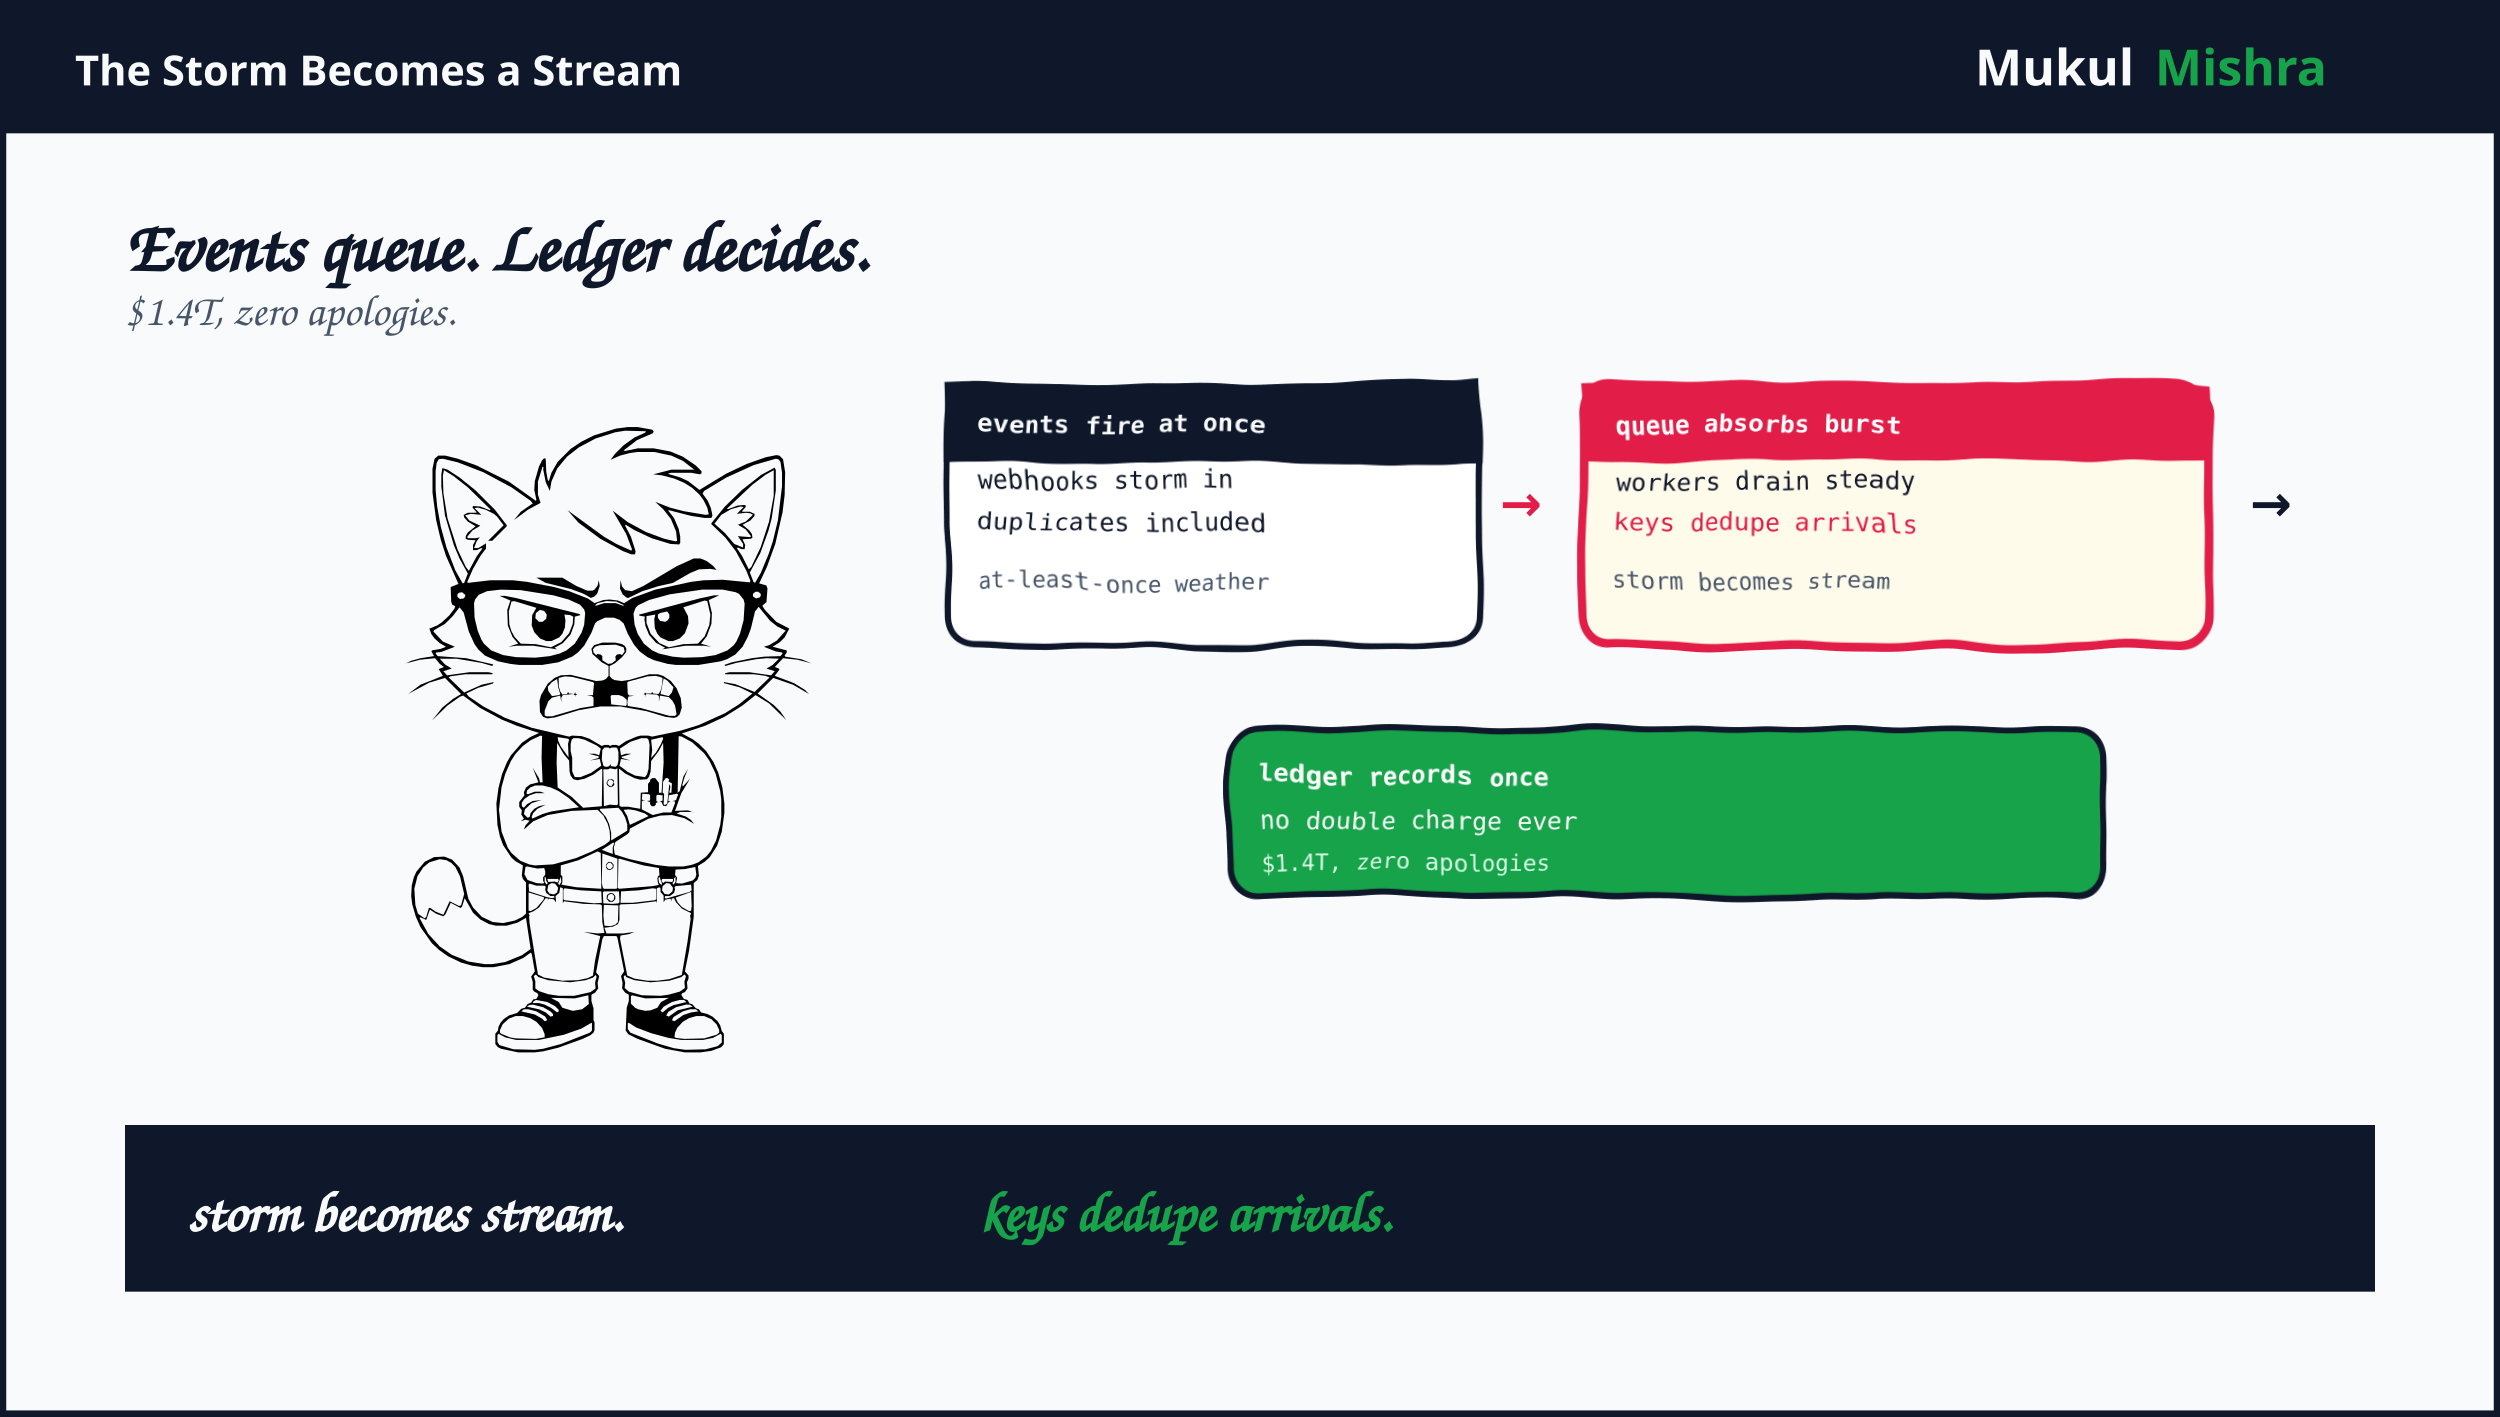
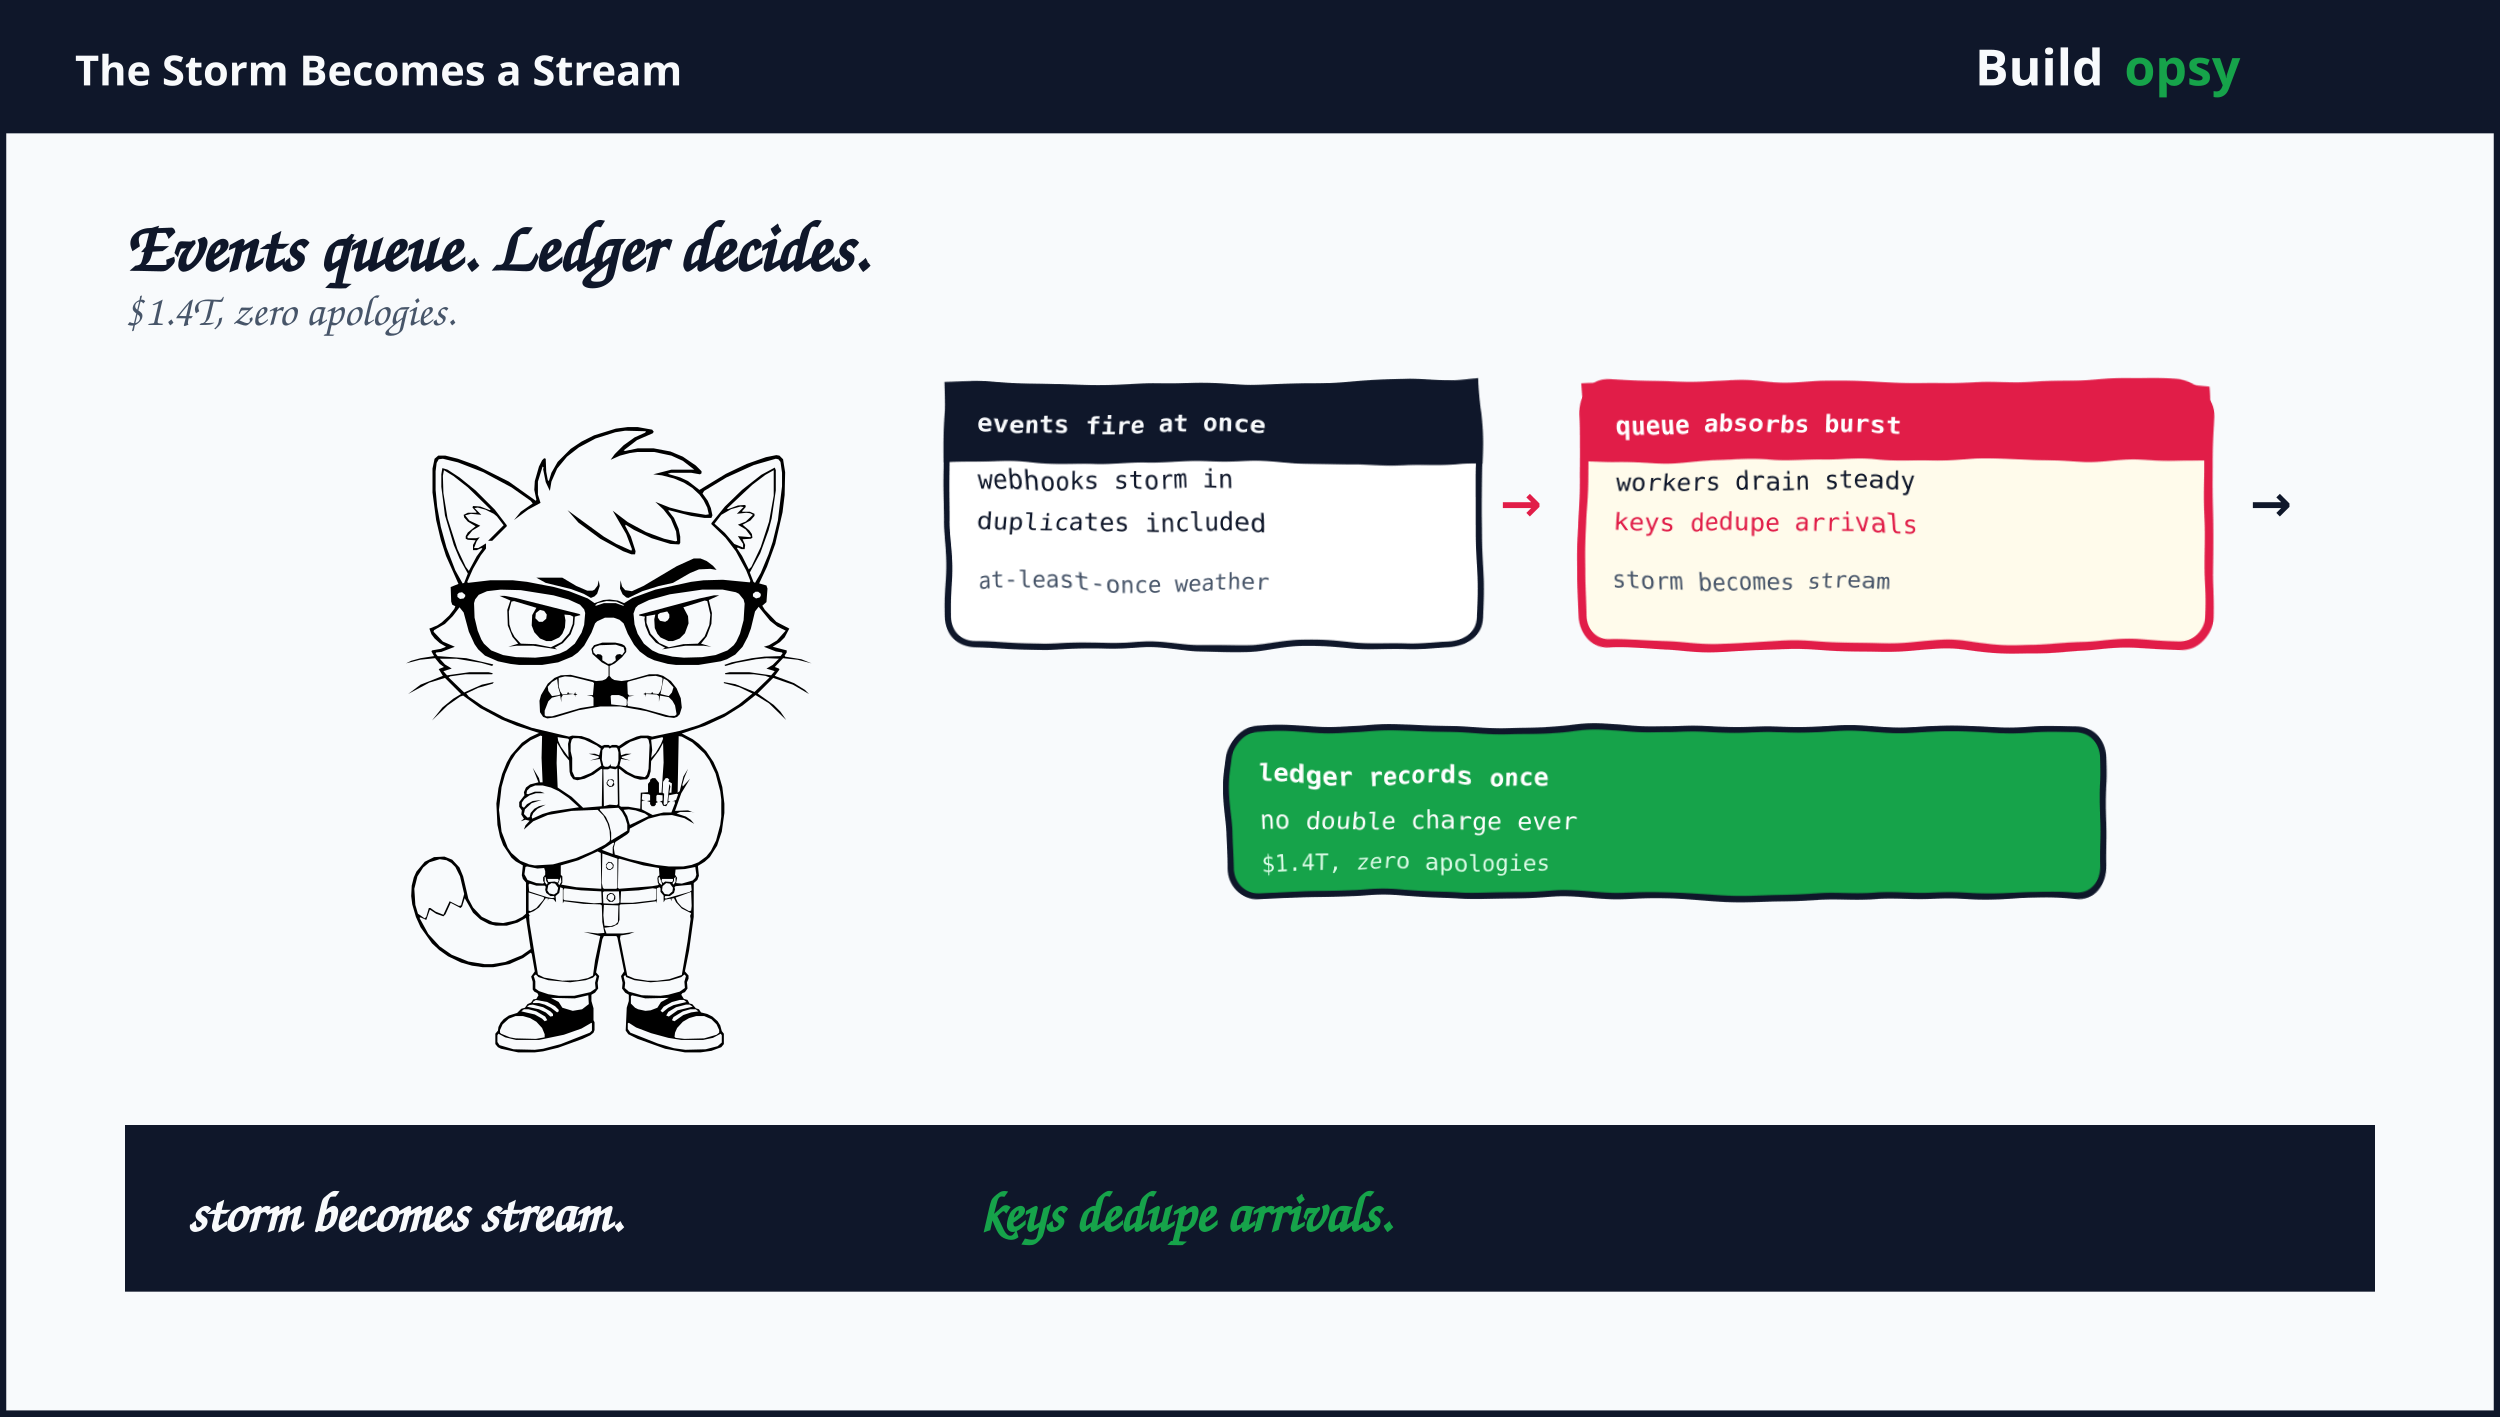
<svg xmlns="http://www.w3.org/2000/svg" width="1200" height="680" viewBox="0 0 1200 680" role="img" aria-label="Pen sketched meme of a grinning cat draining webhooks">
  <defs>
    <filter id="roughen" x="-10%" y="-10%" width="120%" height="120%">
      <feTurbulence type="fractalNoise" baseFrequency="0.02" numOctaves="2" seed="153" result="n" />
      <feDisplacementMap in="SourceGraphic" in2="n" scale="6" />
    </filter>
  </defs>
  <rect x="0" y="0" width="1200" height="680" fill="#f8fafc" />
  <rect x="0" y="0" width="1200" height="680" fill="none" stroke="#0f172a" stroke-width="6" />
  <rect x="0" y="0" width="1200" height="64" fill="#0f172a" />
  <text x="36" y="41" font-family="Sora, 'Segoe UI', Verdana, sans-serif" font-size="20" font-weight="bold" fill="#f8fafc">The Storm Becomes a Stream</text>
-   <text x="948" y="41" font-family="Sora, 'Segoe UI', Verdana, sans-serif" font-size="24" font-weight="bold" fill="#f8fafc">Mukul<tspan dx="10" fill="#16a34a">Mishra</tspan>
+   <text x="948" y="41" font-family="Sora, 'Segoe UI', Verdana, sans-serif" font-size="24" font-weight="bold" fill="#f8fafc">Build<tspan dx="10" fill="#16a34a">opsy</tspan>
  </text>
  <text x="60" y="130" font-family="'Segoe Script','Segoe Print','Comic Sans MS','Chalkboard SE',cursive" font-size="34" font-weight="bold" fill="#0f172a">Events queue. Ledger decides.</text>
  <text x="60" y="156" font-family="'Segoe Script','Segoe Print','Comic Sans MS','Chalkboard SE',cursive" font-size="21" font-style="italic" fill="#475569">$1.4T, zero apologies.</text>
  <svg x="110" y="205" width="300" height="300" viewBox="0 0 100 100">
    <g transform="translate(8.35,-2.08) scale(0.0831)">
      <g id="cat-art" fill="#000" fill-rule="evenodd">
        <path id="vector-1" d="" />
        <path id="vector-2" d="" />
        <path id="vector-3" d="" />
        <path id="vector-4" d="" />
        <path id="vector-5" d="" />
        <path id="vector-6" d="" />
        <path id="vector-7" d="" />
        <path id="vector-8" d="" />
        <path id="vector-9" d="" />
        <path id="vector-10" d="M 633,922 L 627,926 L 626,933 L 631,939 L 638,939 L 643,934 L 643,928 L 639,923 Z M 633,924 L 637,924 L 641,928 L 640,935 L 635,938 L 628,933 L 629,927 Z" />
        <path id="vector-11" d="M 630,862 L 625,867 L 625,873 L 628,877 L 633,878 L 639,874 L 640,868 L 636,863 Z M 630,864 L 634,864 L 638,868 L 638,872 L 634,876 L 630,876 L 626,872 L 626,868 Z" />
        <path id="vector-12" d="M 629,704 L 626,710 L 627,714 L 632,718 L 638,717 L 641,714 L 640,705 L 637,703 Z M 632,704 L 637,705 L 640,709 L 636,716 L 632,716 L 628,712 L 628,708 Z" />
        <path id="vector-13" d="M 497,552 L 498,574 L 504,583 L 512,586 L 527,584 L 573,570 L 614,563 L 653,563 L 703,572 L 740,583 L 756,585 L 762,583 L 767,578 L 771,565 L 769,547 L 761,528 L 750,514 L 735,504 L 725,501 L 708,501 L 669,512 L 655,514 L 641,512 L 636,509 L 632,504 L 632,485 L 642,480 L 656,468 L 664,458 L 664,451 L 661,446 L 656,443 L 643,440 L 618,440 L 602,445 L 597,452 L 599,462 L 617,478 L 630,485 L 630,504 L 625,510 L 618,513 L 606,514 L 557,502 L 538,503 L 526,508 L 513,519 L 500,541 Z M 634,543 L 636,541 L 650,541 L 658,544 L 665,550 L 665,560 L 663,562 L 635,559 Z M 531,510 L 533,526 L 537,539 L 535,541 L 521,543 L 514,533 L 513,525 L 521,516 Z M 736,509 L 743,513 L 755,526 L 752,536 L 746,543 L 730,539 Z M 602,518 L 600,541 L 588,542 L 598,543 L 601,546 L 601,562 L 576,566 L 521,582 L 510,582 L 507,580 L 507,571 L 514,553 L 521,546 L 537,542 L 539,555 L 539,546 L 542,541 L 562,539 L 565,541 L 566,545 L 566,541 L 570,540 L 566,538 L 566,535 L 564,539 L 554,538 L 552,535 L 550,539 L 541,540 L 537,534 L 534,524 L 534,508 L 546,505 L 560,506 L 600,516 Z M 666,517 L 668,515 L 705,505 L 721,504 L 732,507 L 734,509 L 733,521 L 730,533 L 726,539 L 716,538 L 714,535 L 712,538 L 702,538 L 701,535 L 701,537 L 697,539 L 700,540 L 701,545 L 701,541 L 703,539 L 723,540 L 727,543 L 727,554 L 729,542 L 746,545 L 753,552 L 758,561 L 761,578 L 758,581 L 747,581 L 692,566 L 667,562 L 666,555 L 668,544 L 680,542 L 670,542 L 667,539 Z M 600,453 L 604,448 L 613,445 L 644,444 L 659,449 L 661,457 L 656,464 L 652,462 L 646,463 L 643,467 L 644,474 L 636,480 L 629,481 L 618,474 L 618,466 L 615,463 L 609,462 L 606,464 L 601,459 Z" />
        <path id="vector-14" d="M 420,350 L 441,359 L 435,377 L 436,407 L 445,429 L 456,442 L 437,448 L 453,446 L 485,446 L 531,453 L 526,450 L 542,441 L 557,424 L 564,405 L 565,390 L 576,387 L 574,385 L 451,354 L 430,350 Z M 498,377 L 506,379 L 511,386 L 510,394 L 503,400 L 496,400 L 489,393 L 490,383 Z M 443,361 L 448,360 L 491,373 L 483,387 L 482,407 L 487,420 L 498,432 L 510,437 L 520,437 L 535,430 L 541,423 L 546,411 L 547,397 L 545,386 L 556,387 L 562,390 L 561,404 L 554,422 L 539,439 L 519,449 L 490,443 L 461,442 L 449,429 L 443,418 L 439,405 L 438,380 Z" />
        <path id="vector-15" d="M 843,349 L 833,349 L 805,355 L 689,386 L 689,388 L 700,390 L 699,395 L 701,408 L 708,425 L 721,440 L 739,450 L 733,453 L 778,446 L 813,446 L 828,448 L 808,442 L 819,428 L 828,404 L 829,383 L 823,358 Z M 743,380 L 747,386 L 747,392 L 744,397 L 739,400 L 729,398 L 725,392 L 725,386 L 729,383 Z M 820,360 L 826,386 L 824,406 L 815,428 L 802,442 L 774,443 L 746,449 L 728,441 L 711,423 L 703,402 L 703,389 L 720,386 L 718,395 L 719,412 L 724,423 L 730,430 L 745,437 L 754,437 L 767,432 L 777,422 L 784,403 L 783,389 L 774,372 L 815,359 Z" />
        <path id="vector-16" d="M 491,315 L 509,325 L 558,337 L 582,346 L 596,354 L 603,351 L 608,346 L 613,331 L 611,320 L 609,330 L 603,338 L 599,340 L 589,340 L 568,331 L 541,315 Z" />
        <path id="vector-17" d="M 838,300 L 831,292 L 819,283 L 807,278 L 794,278 L 761,293 L 697,331 L 675,341 L 662,339 L 656,332 L 653,320 L 652,336 L 657,347 L 664,353 L 668,354 L 695,341 L 727,331 L 754,325 L 787,306 L 804,299 L 826,298 Z" />
        <path id="vector-18" d="M 959,80 L 953,79 L 933,83 L 896,96 L 856,115 L 805,146 L 783,129 L 768,122 L 744,115 L 750,113 L 789,113 L 806,116 L 809,114 L 809,110 L 798,99 L 773,82 L 749,72 L 717,66 L 686,66 L 662,71 L 659,70 L 685,50 L 715,37 L 717,34 L 714,30 L 686,25 L 667,25 L 644,28 L 602,41 L 578,53 L 557,67 L 532,92 L 520,113 L 515,129 L 513,127 L 510,111 L 509,86 L 506,85 L 502,89 L 496,101 L 488,129 L 487,146 L 491,165 L 490,167 L 438,130 L 376,99 L 340,86 L 316,80 L 302,80 L 295,86 L 291,105 L 291,151 L 298,204 L 307,242 L 317,273 L 341,327 L 326,333 L 327,361 L 329,367 L 335,370 L 333,375 L 323,388 L 309,401 L 300,407 L 285,413 L 289,424 L 295,432 L 305,441 L 317,448 L 307,452 L 290,455 L 289,457 L 294,466 L 268,470 L 250,475 L 240,480 L 267,473 L 296,470 L 305,481 L 313,487 L 303,491 L 311,504 L 268,521 L 244,539 L 285,517 L 315,508 L 346,539 L 331,548 L 310,565 L 290,590 L 320,561 L 344,544 L 350,542 L 383,566 L 424,588 L 453,600 L 496,614 L 479,622 L 463,633 L 442,657 L 434,671 L 425,693 L 418,720 L 414,750 L 416,791 L 421,814 L 427,830 L 443,854 L 451,861 L 465,869 L 463,888 L 465,895 L 471,902 L 471,962 L 464,968 L 450,975 L 427,980 L 407,978 L 386,968 L 369,950 L 360,933 L 350,890 L 343,873 L 329,858 L 314,852 L 294,853 L 276,862 L 260,881 L 255,892 L 251,908 L 250,928 L 252,944 L 259,968 L 268,988 L 290,1019 L 304,1032 L 321,1044 L 346,1056 L 367,1062 L 388,1065 L 408,1065 L 439,1059 L 466,1047 L 480,1037 L 482,1039 L 488,1073 L 481,1083 L 484,1093 L 484,1108 L 487,1112 L 493,1115 L 495,1119 L 491,1126 L 485,1127 L 481,1133 L 474,1136 L 469,1143 L 462,1145 L 454,1153 L 438,1158 L 428,1165 L 422,1172 L 418,1180 L 417,1187 L 412,1193 L 412,1213 L 417,1219 L 423,1222 L 456,1229 L 488,1229 L 504,1227 L 533,1220 L 580,1203 L 595,1196 L 601,1191 L 603,1186 L 603,1171 L 601,1167 L 601,1144 L 597,1130 L 597,1118 L 604,1114 L 610,1106 L 609,1095 L 612,1082 L 606,1075 L 618,1011 L 621,1005 L 645,1005 L 647,1008 L 660,1073 L 654,1082 L 657,1095 L 656,1106 L 662,1114 L 669,1118 L 669,1130 L 665,1143 L 663,1187 L 668,1194 L 686,1203 L 739,1222 L 777,1229 L 807,1229 L 828,1226 L 847,1219 L 852,1213 L 852,1193 L 848,1188 L 845,1177 L 840,1169 L 830,1160 L 820,1155 L 808,1152 L 804,1146 L 798,1144 L 791,1136 L 786,1135 L 782,1128 L 775,1126 L 770,1118 L 772,1115 L 777,1113 L 782,1106 L 781,1094 L 784,1087 L 784,1081 L 777,1073 L 785,1033 L 794,968 L 794,903 L 801,897 L 804,889 L 802,870 L 815,862 L 825,853 L 839,831 L 848,804 L 853,768 L 853,750 L 849,718 L 841,690 L 832,670 L 818,649 L 804,635 L 792,626 L 771,615 L 816,600 L 853,583 L 888,561 L 913,541 L 939,557 L 972,589 L 961,573 L 948,560 L 917,538 L 947,508 L 985,521 L 1016,539 L 1008,531 L 987,518 L 950,504 L 959,492 L 958,490 L 950,487 L 966,470 L 994,473 L 1021,480 L 1001,472 L 970,467 L 969,465 L 973,459 L 973,455 L 946,448 L 960,439 L 969,430 L 978,413 L 953,400 L 931,377 L 926,369 L 934,362 L 936,336 L 934,330 L 920,326 L 935,294 L 951,250 L 965,189 L 969,156 L 970,112 L 966,87 Z M 667,1173 L 669,1172 L 683,1181 L 712,1192 L 745,1201 L 770,1205 L 812,1205 L 831,1201 L 846,1193 L 848,1196 L 848,1210 L 840,1217 L 817,1223 L 778,1224 L 756,1221 L 725,1212 L 672,1191 L 667,1184 Z M 598,1173 L 598,1187 L 594,1191 L 538,1213 L 504,1222 L 488,1224 L 447,1223 L 420,1215 L 416,1209 L 416,1196 L 418,1193 L 431,1200 L 452,1205 L 496,1205 L 544,1195 L 578,1183 L 597,1172 Z M 843,1186 L 843,1191 L 838,1195 L 814,1202 L 776,1203 L 759,1201 L 757,1199 L 758,1191 L 762,1182 L 773,1170 L 785,1163 L 799,1159 L 814,1159 L 828,1165 L 838,1175 Z M 421,1186 L 426,1175 L 438,1164 L 451,1159 L 465,1159 L 479,1163 L 491,1170 L 502,1182 L 507,1194 L 507,1200 L 490,1203 L 451,1202 L 440,1200 L 423,1193 L 421,1191 Z M 803,1150 L 789,1152 L 774,1157 L 757,1169 L 752,1167 L 755,1161 L 773,1150 L 787,1146 L 798,1146 Z M 462,1150 L 467,1146 L 476,1146 L 491,1150 L 508,1160 L 512,1167 L 507,1169 L 502,1164 L 488,1156 Z M 792,1141 L 763,1148 L 746,1160 L 741,1158 L 745,1151 L 760,1142 L 779,1137 L 786,1137 Z M 473,1141 L 477,1138 L 484,1137 L 504,1142 L 518,1150 L 523,1155 L 523,1159 L 518,1160 L 509,1152 L 496,1146 Z M 780,1132 L 755,1138 L 745,1143 L 734,1152 L 730,1149 L 736,1141 L 752,1132 L 767,1128 L 775,1128 Z M 484,1132 L 490,1128 L 512,1132 L 527,1140 L 534,1147 L 534,1150 L 531,1152 L 519,1143 L 507,1137 L 496,1134 L 485,1134 Z M 673,1135 L 673,1121 L 675,1119 L 701,1125 L 746,1124 L 731,1132 L 724,1143 L 711,1148 L 701,1149 L 687,1146 L 681,1143 Z M 592,1136 L 579,1146 L 561,1149 L 541,1143 L 534,1132 L 519,1124 L 565,1125 L 591,1119 Z M 779,1082 L 776,1093 L 777,1105 L 767,1112 L 745,1118 L 730,1120 L 694,1119 L 669,1112 L 661,1105 L 662,1095 L 659,1083 L 662,1080 L 664,1084 L 680,1090 L 711,1094 L 747,1091 L 770,1084 L 776,1079 Z M 486,1082 L 490,1079 L 495,1084 L 514,1090 L 556,1094 L 586,1090 L 600,1085 L 605,1080 L 607,1083 L 604,1095 L 605,1106 L 595,1113 L 564,1120 L 534,1120 L 514,1117 L 496,1111 L 489,1106 L 489,1092 Z M 621,945 L 649,946 L 648,978 L 643,983 L 634,986 L 622,985 L 620,965 Z M 266,970 L 268,969 L 279,974 L 286,954 L 298,962 L 312,967 L 316,963 L 326,941 L 345,951 L 348,948 L 353,932 L 369,960 L 383,973 L 400,982 L 413,985 L 434,985 L 455,979 L 471,970 L 480,1030 L 463,1042 L 431,1055 L 406,1059 L 391,1059 L 360,1054 L 328,1041 L 305,1025 L 283,1001 Z M 505,930 L 506,932 L 504,936 L 491,951 L 480,957 L 476,956 L 476,921 Z M 789,920 L 790,947 L 789,956 L 785,957 L 771,949 L 763,940 L 759,931 Z M 619,921 L 621,919 L 650,919 L 651,940 L 649,942 L 638,943 L 620,942 Z M 722,914 L 722,934 L 719,936 L 676,941 L 653,941 L 654,919 L 688,917 L 715,913 Z M 543,916 L 545,913 L 577,917 L 616,919 L 617,941 L 602,942 L 545,936 L 543,934 Z M 728,911 L 730,913 L 730,920 L 736,927 L 736,940 L 739,935 L 749,933 L 752,938 L 751,933 L 756,932 L 760,940 L 771,952 L 789,961 L 787,966 L 788,972 L 782,1016 L 771,1080 L 747,1088 L 724,1091 L 705,1091 L 680,1087 L 666,1081 L 652,1010 L 653,1004 L 670,1001 L 680,997 L 658,1000 L 626,1000 L 622,989 L 638,987 L 648,982 L 651,974 L 651,946 L 653,944 L 682,943 L 722,938 L 723,942 L 723,913 Z M 537,911 L 542,913 L 542,942 L 544,938 L 582,943 L 614,944 L 617,946 L 618,978 L 622,999 L 609,1000 L 582,997 L 614,1005 L 604,1052 L 600,1081 L 590,1086 L 571,1090 L 541,1091 L 506,1085 L 494,1079 L 478,981 L 477,967 L 480,965 L 478,966 L 476,961 L 486,957 L 496,950 L 509,932 L 514,933 L 512,937 L 515,933 L 524,934 L 529,940 L 528,928 L 535,922 Z M 789,906 L 790,917 L 786,920 L 740,933 L 738,931 L 739,928 L 748,928 L 756,922 L 758,915 L 757,911 L 759,909 Z M 476,906 L 478,904 L 491,908 L 507,908 L 509,910 L 508,916 L 510,922 L 518,928 L 525,928 L 526,931 L 521,932 L 511,930 L 477,919 Z M 741,903 L 748,904 L 754,912 L 753,919 L 746,925 L 738,924 L 733,917 L 734,909 Z M 520,903 L 527,904 L 533,912 L 531,921 L 525,925 L 516,923 L 512,917 L 514,907 Z M 754,895 L 754,899 L 752,901 L 739,900 L 735,903 L 732,899 L 733,895 Z M 512,895 L 533,895 L 534,898 L 532,902 L 526,900 L 514,901 Z M 759,891 L 759,901 L 755,906 L 753,903 L 756,899 L 756,894 Z M 728,891 L 733,904 L 732,907 L 727,902 L 726,893 Z M 538,891 L 539,901 L 535,907 L 533,904 Z M 507,891 L 509,892 L 510,899 L 513,903 L 511,906 L 507,901 Z M 797,872 L 799,887 L 797,893 L 792,898 L 771,904 L 760,903 L 762,893 L 758,887 L 759,877 L 777,876 Z M 470,872 L 473,871 L 493,875 L 506,874 L 508,880 L 508,887 L 504,892 L 504,899 L 506,902 L 504,904 L 491,903 L 474,897 L 468,886 Z M 318,859 L 327,864 L 335,872 L 344,890 L 352,924 L 346,946 L 342,947 L 324,938 L 312,964 L 297,958 L 287,951 L 284,951 L 279,968 L 276,971 L 263,962 L 258,945 L 256,914 L 262,890 L 273,873 L 285,863 L 305,857 Z M 649,857 L 651,856 L 697,869 L 727,874 L 728,888 L 725,890 L 724,894 L 725,903 L 727,905 L 725,907 L 714,909 L 650,914 L 648,912 Z M 618,846 L 647,856 L 647,912 L 645,914 L 621,914 L 619,912 L 617,903 Z M 615,845 L 616,914 L 568,911 L 539,906 L 541,902 L 541,890 L 538,887 L 538,869 L 572,859 L 609,842 Z M 641,826 L 638,834 L 638,847 L 617,839 L 639,825 Z M 659,762 L 669,761 L 682,763 L 700,769 L 707,774 L 671,791 L 666,774 Z M 614,760 L 649,758 L 656,766 L 662,777 L 666,790 L 666,802 L 635,821 L 635,806 L 631,789 L 625,776 L 613,762 Z M 694,761 L 694,746 L 696,744 L 701,745 L 694,742 L 695,731 L 708,732 L 710,734 L 710,744 L 704,745 L 710,747 L 710,751 L 713,755 L 718,755 L 721,752 L 721,749 L 725,747 L 722,745 L 722,735 L 724,733 L 734,734 L 734,744 L 728,747 L 732,747 L 735,754 L 741,755 L 745,748 L 749,746 L 745,745 L 746,734 L 761,731 L 764,732 L 760,743 L 752,746 L 757,745 L 758,749 L 751,767 L 736,767 L 715,772 Z M 463,748 L 468,741 L 478,734 L 490,730 L 507,730 L 499,727 L 488,727 L 475,732 L 472,731 L 473,725 L 479,719 L 489,715 L 503,715 L 519,719 L 534,726 L 553,739 L 573,757 L 520,765 L 503,770 L 483,779 L 482,775 L 485,768 L 493,760 L 509,752 L 496,755 L 487,760 L 480,768 L 478,776 L 474,777 L 467,770 L 469,761 L 482,749 L 501,743 L 484,745 L 473,751 L 467,758 L 463,755 Z M 744,701 L 747,704 L 745,707 L 752,711 L 751,729 L 747,729 L 749,717 L 747,712 L 743,750 L 738,753 L 736,751 L 737,731 L 734,729 L 735,708 L 740,701 Z M 647,682 L 648,751 L 646,753 L 632,752 L 621,755 L 620,684 L 629,684 L 633,682 L 643,684 Z M 622,642 L 630,642 L 632,644 L 636,642 L 645,642 L 647,644 L 649,651 L 649,667 L 647,676 L 644,679 L 635,678 L 633,673 L 633,676 L 629,679 L 623,679 L 620,677 L 617,665 L 618,647 Z M 735,633 L 736,671 L 732,729 L 727,729 L 727,710 L 720,701 L 714,701 L 710,704 L 710,707 L 706,712 L 706,728 L 692,729 L 691,760 L 668,756 L 654,756 L 651,754 L 650,684 L 651,683 L 662,692 L 680,701 L 691,704 L 704,703 L 708,698 L 711,688 L 712,668 L 727,648 Z M 531,633 L 544,655 L 554,667 L 555,689 L 557,696 L 562,703 L 570,705 L 584,702 L 601,694 L 616,683 L 618,684 L 617,755 L 581,758 L 559,737 L 532,719 L 530,672 Z M 693,624 L 704,624 L 707,627 L 709,637 L 707,683 L 704,694 L 700,699 L 681,696 L 667,689 L 651,677 L 654,664 L 672,667 L 656,662 L 655,660 L 674,654 L 663,654 L 654,657 L 652,644 L 672,631 Z M 562,624 L 572,624 L 584,627 L 607,638 L 615,644 L 612,657 L 604,654 L 592,654 L 611,659 L 611,662 L 594,667 L 613,664 L 616,677 L 596,691 L 576,699 L 565,699 L 560,688 L 560,662 L 557,649 L 557,635 L 559,627 Z M 734,622 L 735,625 L 731,635 L 721,652 L 712,662 L 714,647 L 712,627 Z M 532,622 L 552,625 L 554,627 L 552,635 L 553,661 L 538,640 L 533,629 Z M 791,632 L 814,653 L 824,667 L 836,692 L 845,726 L 847,742 L 847,775 L 845,791 L 837,821 L 827,841 L 818,852 L 803,863 L 790,868 L 774,871 L 746,871 L 721,868 L 671,857 L 642,848 L 640,835 L 643,824 L 666,809 L 670,805 L 671,798 L 707,779 L 730,773 L 752,772 L 776,778 L 795,789 L 788,781 L 779,775 L 761,769 L 768,766 L 790,766 L 796,768 L 783,763 L 758,764 L 770,730 L 787,702 L 773,717 L 772,714 L 776,700 L 783,683 L 774,698 L 767,726 L 763,729 L 765,620 L 771,621 Z M 499,619 L 502,620 L 501,662 L 503,709 L 498,709 L 496,701 L 484,681 L 495,709 L 479,713 L 471,719 L 467,728 L 468,734 L 458,747 L 458,756 L 463,763 L 462,771 L 467,779 L 461,784 L 470,781 L 478,783 L 470,792 L 467,800 L 485,784 L 513,772 L 559,764 L 609,762 L 620,773 L 628,788 L 632,802 L 633,818 L 632,822 L 623,829 L 598,842 L 567,855 L 523,867 L 488,869 L 477,867 L 460,860 L 443,845 L 436,835 L 424,804 L 419,762 L 424,718 L 431,693 L 442,668 L 451,654 L 465,639 L 480,628 Z M 971,417 L 954,436 L 939,445 L 929,448 L 952,457 L 964,459 L 965,461 L 961,466 L 930,467 L 906,470 L 867,478 L 853,483 L 855,485 L 876,479 L 914,472 L 934,470 L 958,471 L 946,483 L 934,490 L 950,495 L 943,503 L 901,497 L 863,497 L 854,499 L 855,501 L 910,501 L 932,504 L 940,507 L 911,535 L 874,520 L 852,516 L 852,518 L 882,526 L 907,538 L 881,559 L 854,576 L 803,599 L 767,610 L 714,621 L 706,619 L 692,619 L 684,621 L 663,630 L 650,639 L 645,637 L 637,637 L 633,639 L 630,637 L 622,637 L 617,639 L 593,625 L 578,620 L 560,619 L 554,621 L 482,604 L 431,585 L 389,563 L 361,544 L 356,538 L 379,527 L 407,519 L 409,516 L 386,521 L 352,536 L 322,507 L 325,505 L 354,501 L 406,501 L 407,499 L 399,497 L 362,497 L 319,503 L 312,495 L 328,490 L 315,482 L 305,471 L 337,471 L 385,479 L 406,485 L 408,482 L 356,470 L 301,466 L 297,461 L 298,459 L 308,458 L 334,448 L 311,438 L 293,419 L 294,416 L 315,404 L 330,389 L 343,372 L 351,382 L 361,419 L 372,443 L 379,453 L 392,465 L 417,476 L 441,481 L 458,483 L 502,483 L 533,478 L 560,467 L 571,459 L 583,446 L 597,421 L 604,403 L 608,399 L 623,392 L 640,392 L 651,396 L 659,403 L 667,423 L 679,444 L 690,457 L 705,468 L 718,474 L 744,481 L 760,483 L 803,483 L 846,476 L 858,472 L 874,463 L 888,448 L 898,429 L 904,413 L 912,380 L 919,371 L 941,398 L 955,409 Z M 604,368 L 609,364 L 626,360 L 645,361 L 660,368 L 658,369 L 644,364 L 621,364 L 606,369 Z M 339,347 L 342,344 L 348,343 L 354,348 L 354,351 L 351,355 L 344,356 L 339,352 Z M 908,346 L 913,342 L 918,342 L 923,346 L 923,350 L 921,353 L 914,355 L 908,351 Z M 890,357 L 892,365 L 890,397 L 883,423 L 876,438 L 871,445 L 859,455 L 836,464 L 810,468 L 775,469 L 753,467 L 727,461 L 714,455 L 698,442 L 686,423 L 680,405 L 678,384 L 682,373 L 687,368 L 708,358 L 748,347 L 810,338 L 850,338 L 875,343 L 881,346 Z M 373,357 L 380,348 L 396,341 L 422,338 L 461,339 L 524,349 L 553,357 L 575,367 L 583,376 L 585,383 L 583,406 L 578,421 L 565,442 L 549,455 L 536,461 L 517,466 L 489,469 L 452,468 L 427,464 L 404,455 L 390,442 L 385,434 L 378,417 L 372,392 L 371,364 Z M 884,178 L 890,179 L 877,192 L 895,190 L 903,191 L 908,194 L 894,207 L 879,213 L 894,222 L 904,235 L 903,237 L 879,235 L 889,250 L 889,257 L 872,250 L 854,229 L 834,211 L 847,194 L 866,183 Z M 948,108 L 948,157 L 939,207 L 923,256 L 905,294 L 900,299 L 887,273 L 877,258 L 879,257 L 886,260 L 892,260 L 893,252 L 888,241 L 904,240 L 907,238 L 906,231 L 901,224 L 888,213 L 903,205 L 911,196 L 911,192 L 902,188 L 888,188 L 887,187 L 894,179 L 894,176 L 892,175 L 879,176 L 860,183 L 858,182 L 907,136 L 932,117 Z M 313,108 L 331,119 L 359,141 L 403,184 L 401,185 L 383,178 L 369,177 L 368,180 L 376,189 L 375,190 L 359,190 L 351,194 L 352,199 L 359,207 L 374,216 L 359,228 L 355,235 L 355,240 L 359,242 L 374,243 L 369,252 L 369,262 L 376,262 L 385,258 L 387,259 L 376,274 L 361,302 L 355,294 L 339,260 L 320,201 L 312,152 L 311,119 Z M 961,92 L 964,113 L 964,139 L 956,205 L 946,246 L 938,270 L 923,306 L 912,325 L 909,323 L 902,305 L 922,268 L 938,224 L 944,201 L 952,147 L 952,108 L 950,103 L 924,117 L 887,146 L 854,178 L 828,210 L 828,212 L 855,238 L 875,264 L 895,301 L 903,321 L 902,324 L 850,319 L 813,320 L 789,323 L 720,338 L 676,354 L 660,364 L 648,359 L 632,357 L 620,358 L 603,364 L 590,355 L 554,341 L 525,333 L 473,323 L 446,320 L 402,320 L 359,325 L 358,323 L 369,298 L 384,272 L 394,259 L 394,249 L 379,258 L 371,258 L 376,245 L 382,237 L 375,239 L 359,239 L 358,236 L 368,224 L 383,215 L 362,205 L 354,195 L 365,192 L 385,194 L 372,181 L 378,180 L 393,184 L 409,192 L 415,197 L 428,214 L 398,244 L 406,244 L 434,216 L 434,214 L 411,184 L 374,147 L 343,122 L 320,107 L 310,104 L 308,116 L 308,140 L 315,195 L 332,252 L 343,278 L 359,307 L 352,325 L 349,326 L 335,301 L 318,257 L 307,217 L 300,178 L 297,146 L 297,110 L 299,94 L 303,87 L 311,86 L 340,93 L 389,112 L 443,141 L 480,167 L 484,172 L 461,188 L 448,204 L 475,184 L 499,171 L 494,155 L 494,130 L 503,101 L 505,103 L 504,106 L 509,131 L 517,148 L 520,130 L 531,105 L 550,82 L 573,64 L 605,47 L 643,35 L 662,32 L 701,33 L 702,34 L 700,36 L 680,45 L 659,60 L 642,77 L 634,88 L 652,80 L 671,75 L 685,73 L 718,73 L 751,80 L 773,90 L 795,107 L 751,107 L 716,116 L 733,118 L 756,124 L 775,132 L 791,142 L 805,155 L 813,166 L 820,180 L 823,193 L 817,194 L 775,187 L 748,180 L 720,169 L 736,184 L 750,202 L 760,226 L 762,244 L 759,245 L 737,240 L 702,227 L 667,208 L 638,186 L 664,231 L 675,260 L 674,263 L 645,250 L 621,236 L 551,185 L 572,209 L 614,240 L 658,264 L 674,270 L 681,270 L 682,264 L 673,236 L 662,215 L 663,213 L 679,223 L 713,239 L 749,250 L 766,251 L 768,248 L 768,236 L 765,221 L 756,200 L 745,186 L 746,185 L 789,196 L 815,200 L 828,200 L 830,195 L 827,181 L 821,167 L 811,153 L 814,148 L 857,122 L 910,98 L 952,86 L 957,87 Z" />
      </g>
    </g>
  </svg>
  <g filter="url(#roughen)" stroke="#0f172a" stroke-width="3" stroke-linecap="round">
    <rect x="455" y="185" width="255" height="125" rx="14" fill="#ffffff" />
    <rect x="455" y="185" width="255" height="36" fill="#0f172a" />
    <text x="470" y="208" font-family="monospace" font-size="12" font-weight="bold" fill="#f8fafc" stroke="none">events fire at once</text>
    <text x="470" y="235" font-family="monospace" font-size="12" fill="#0f172a" stroke="none">webhooks storm in</text>
    <text x="470" y="255" font-family="monospace" font-size="12" fill="#0f172a" stroke="none">duplicates included</text>
    <text x="470" y="283" font-family="monospace" font-size="11" fill="#475569" stroke="none">at-least-once weather</text>
  </g>
  <g font-family="Sora, 'Segoe UI', Verdana, sans-serif" font-size="24" font-weight="bold" fill="#e11d48">
    <text x="720" y="250">→</text>
  </g>
  <g filter="url(#roughen)">
    <rect x="760" y="185" width="300" height="125" rx="14" fill="#fffbeb" stroke="#e11d48" stroke-width="4" />
    <rect x="760" y="185" width="300" height="36" fill="#e11d48" />
    <text x="775" y="208" font-family="monospace" font-size="12" font-weight="bold" fill="#fff" stroke="none">queue absorbs burst</text>
    <text x="775" y="235" font-family="monospace" font-size="12" fill="#0f172a" stroke="none">workers drain steady</text>
    <text x="775" y="255" font-family="monospace" font-size="12" fill="#e11d48" stroke="none">keys dedupe arrivals</text>
    <text x="775" y="283" font-family="monospace" font-size="11" fill="#475569" stroke="none">storm becomes stream</text>
  </g>
  <g font-family="Sora, 'Segoe UI', Verdana, sans-serif" font-size="24" font-weight="bold" fill="#0f172a">
    <text x="1080" y="250">→</text>
  </g>
  <g filter="url(#roughen)">
    <rect x="590" y="350" width="420" height="80" rx="14" fill="#16a34a" stroke="#0f172a" stroke-width="3" />
    <text x="605" y="376" font-family="monospace" font-size="12" font-weight="bold" fill="#ffffff" stroke="none">ledger records once</text>
    <text x="605" y="398" font-family="monospace" font-size="12" fill="#ffffff" stroke="none">no double charge ever</text>
    <text x="605" y="418" font-family="monospace" font-size="11" fill="#dcfce7" stroke="none">$1.4T, zero apologies</text>
  </g>
  <rect x="60" y="540" width="1080" height="80" fill="#0f172a" />
  <text x="90" y="591" font-family="'Segoe Script','Segoe Print','Comic Sans MS','Chalkboard SE',cursive" font-size="27" font-weight="bold" fill="#f8fafc">storm becomes stream.</text>
  <text x="470" y="591" font-family="'Segoe Script','Segoe Print','Comic Sans MS','Chalkboard SE',cursive" font-size="27" font-weight="bold" fill="#16a34a">keys dedupe arrivals.</text>
</svg>
